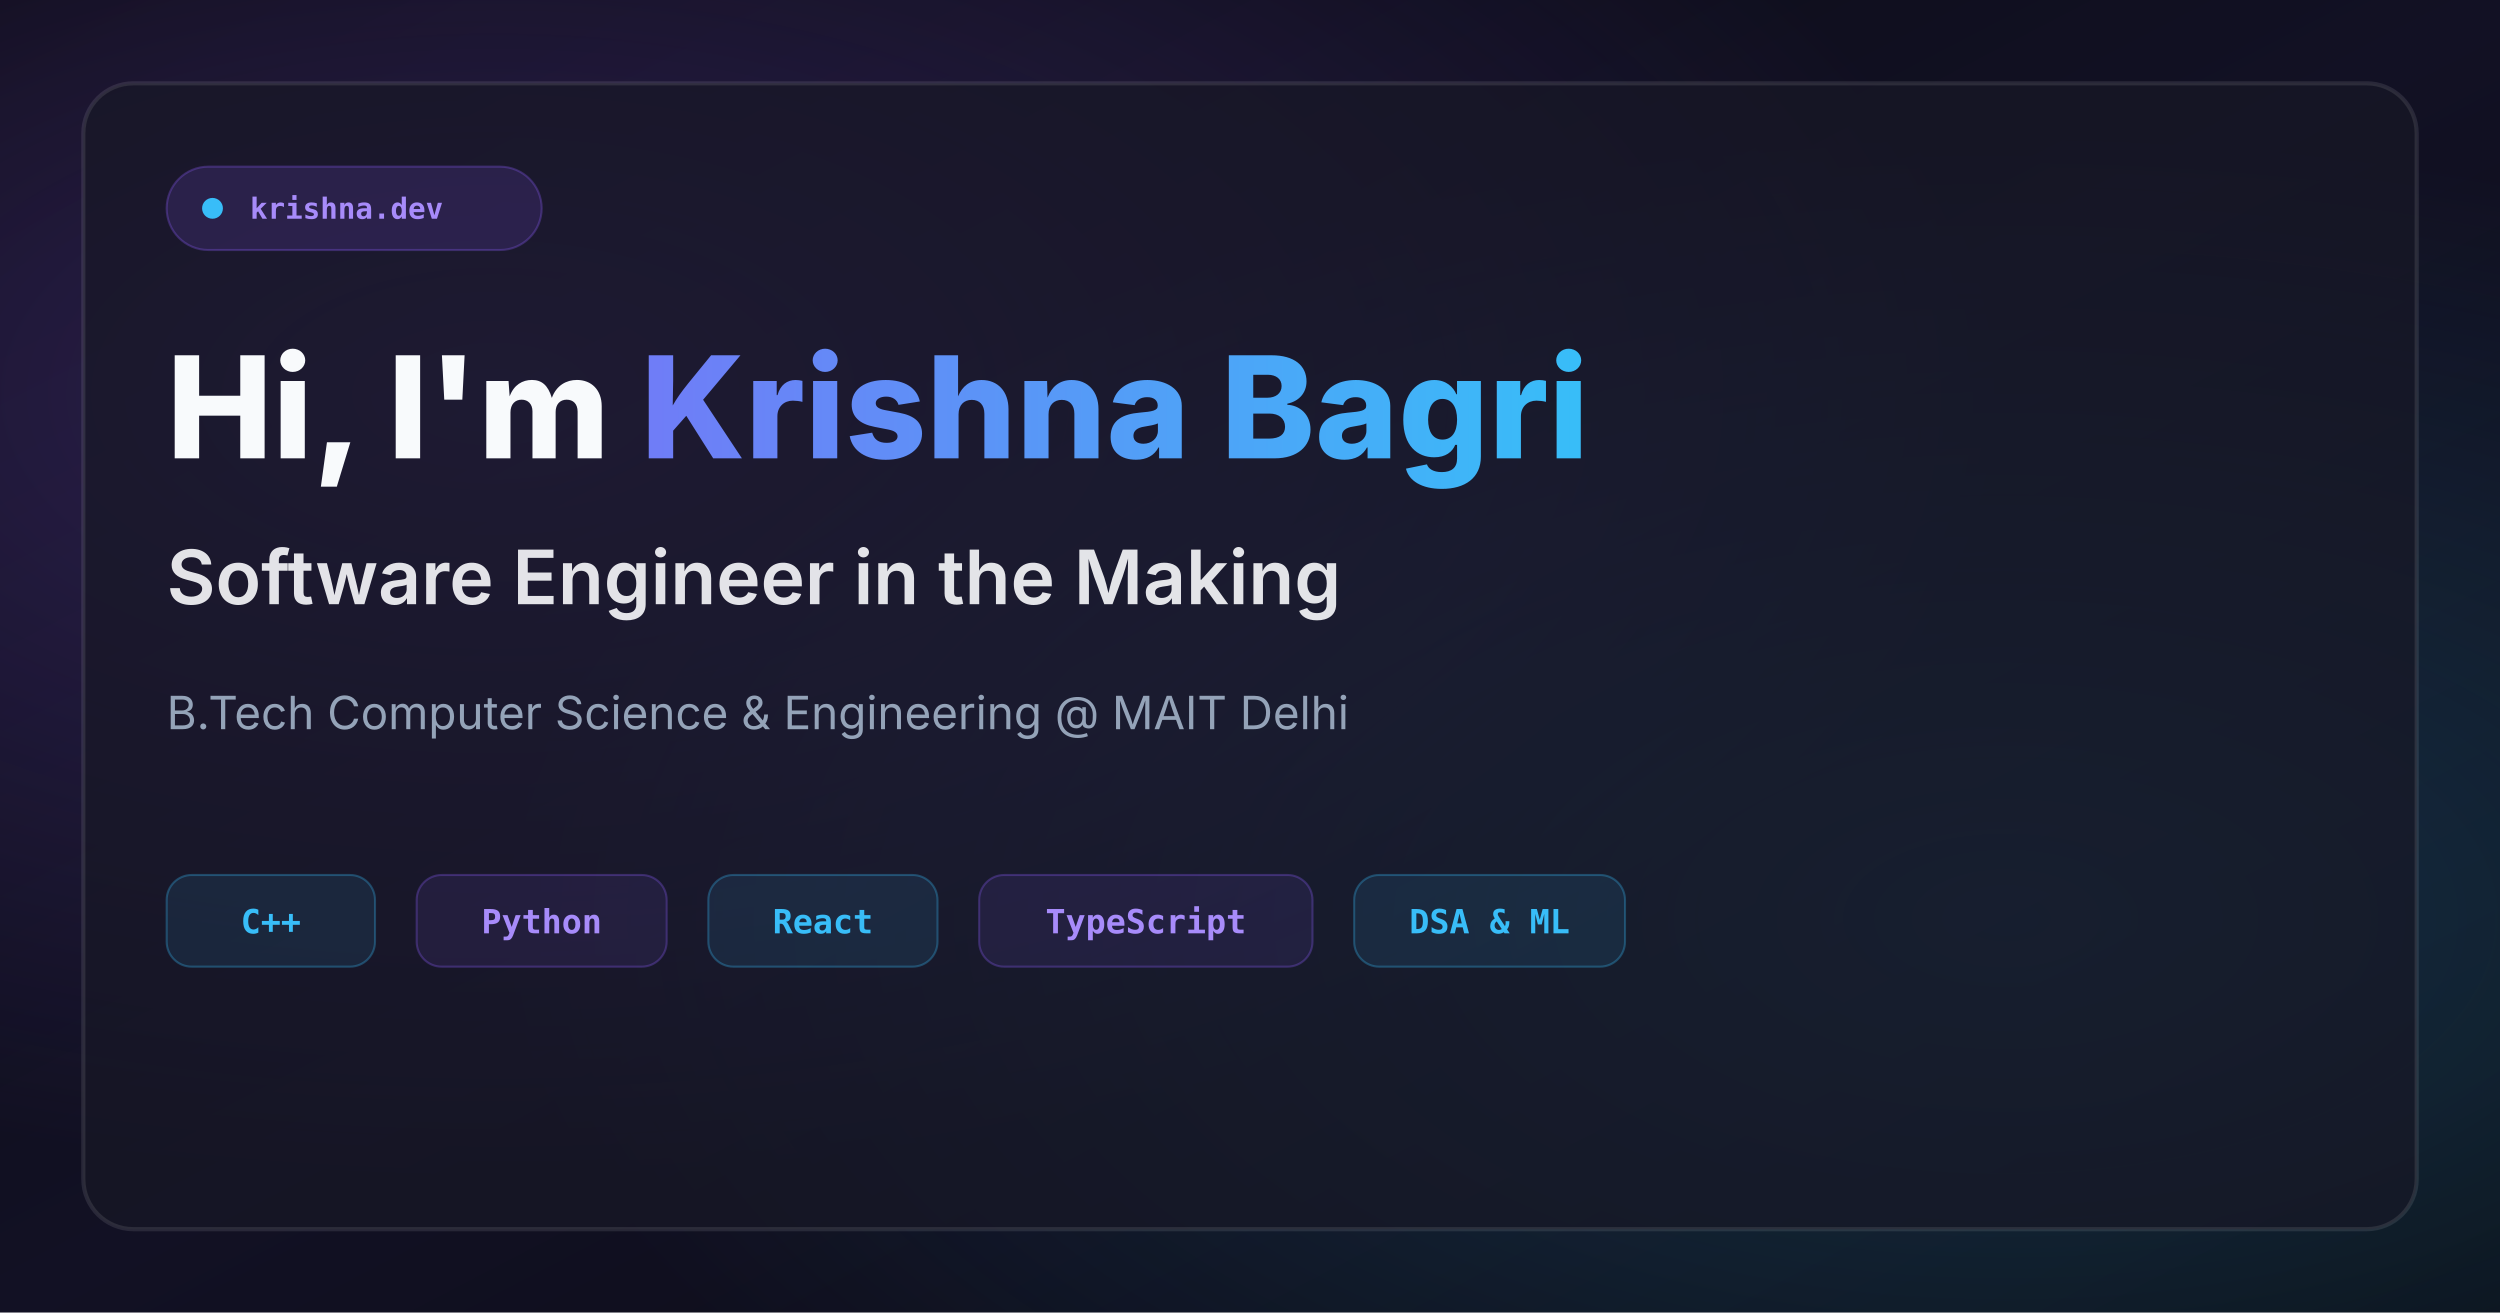
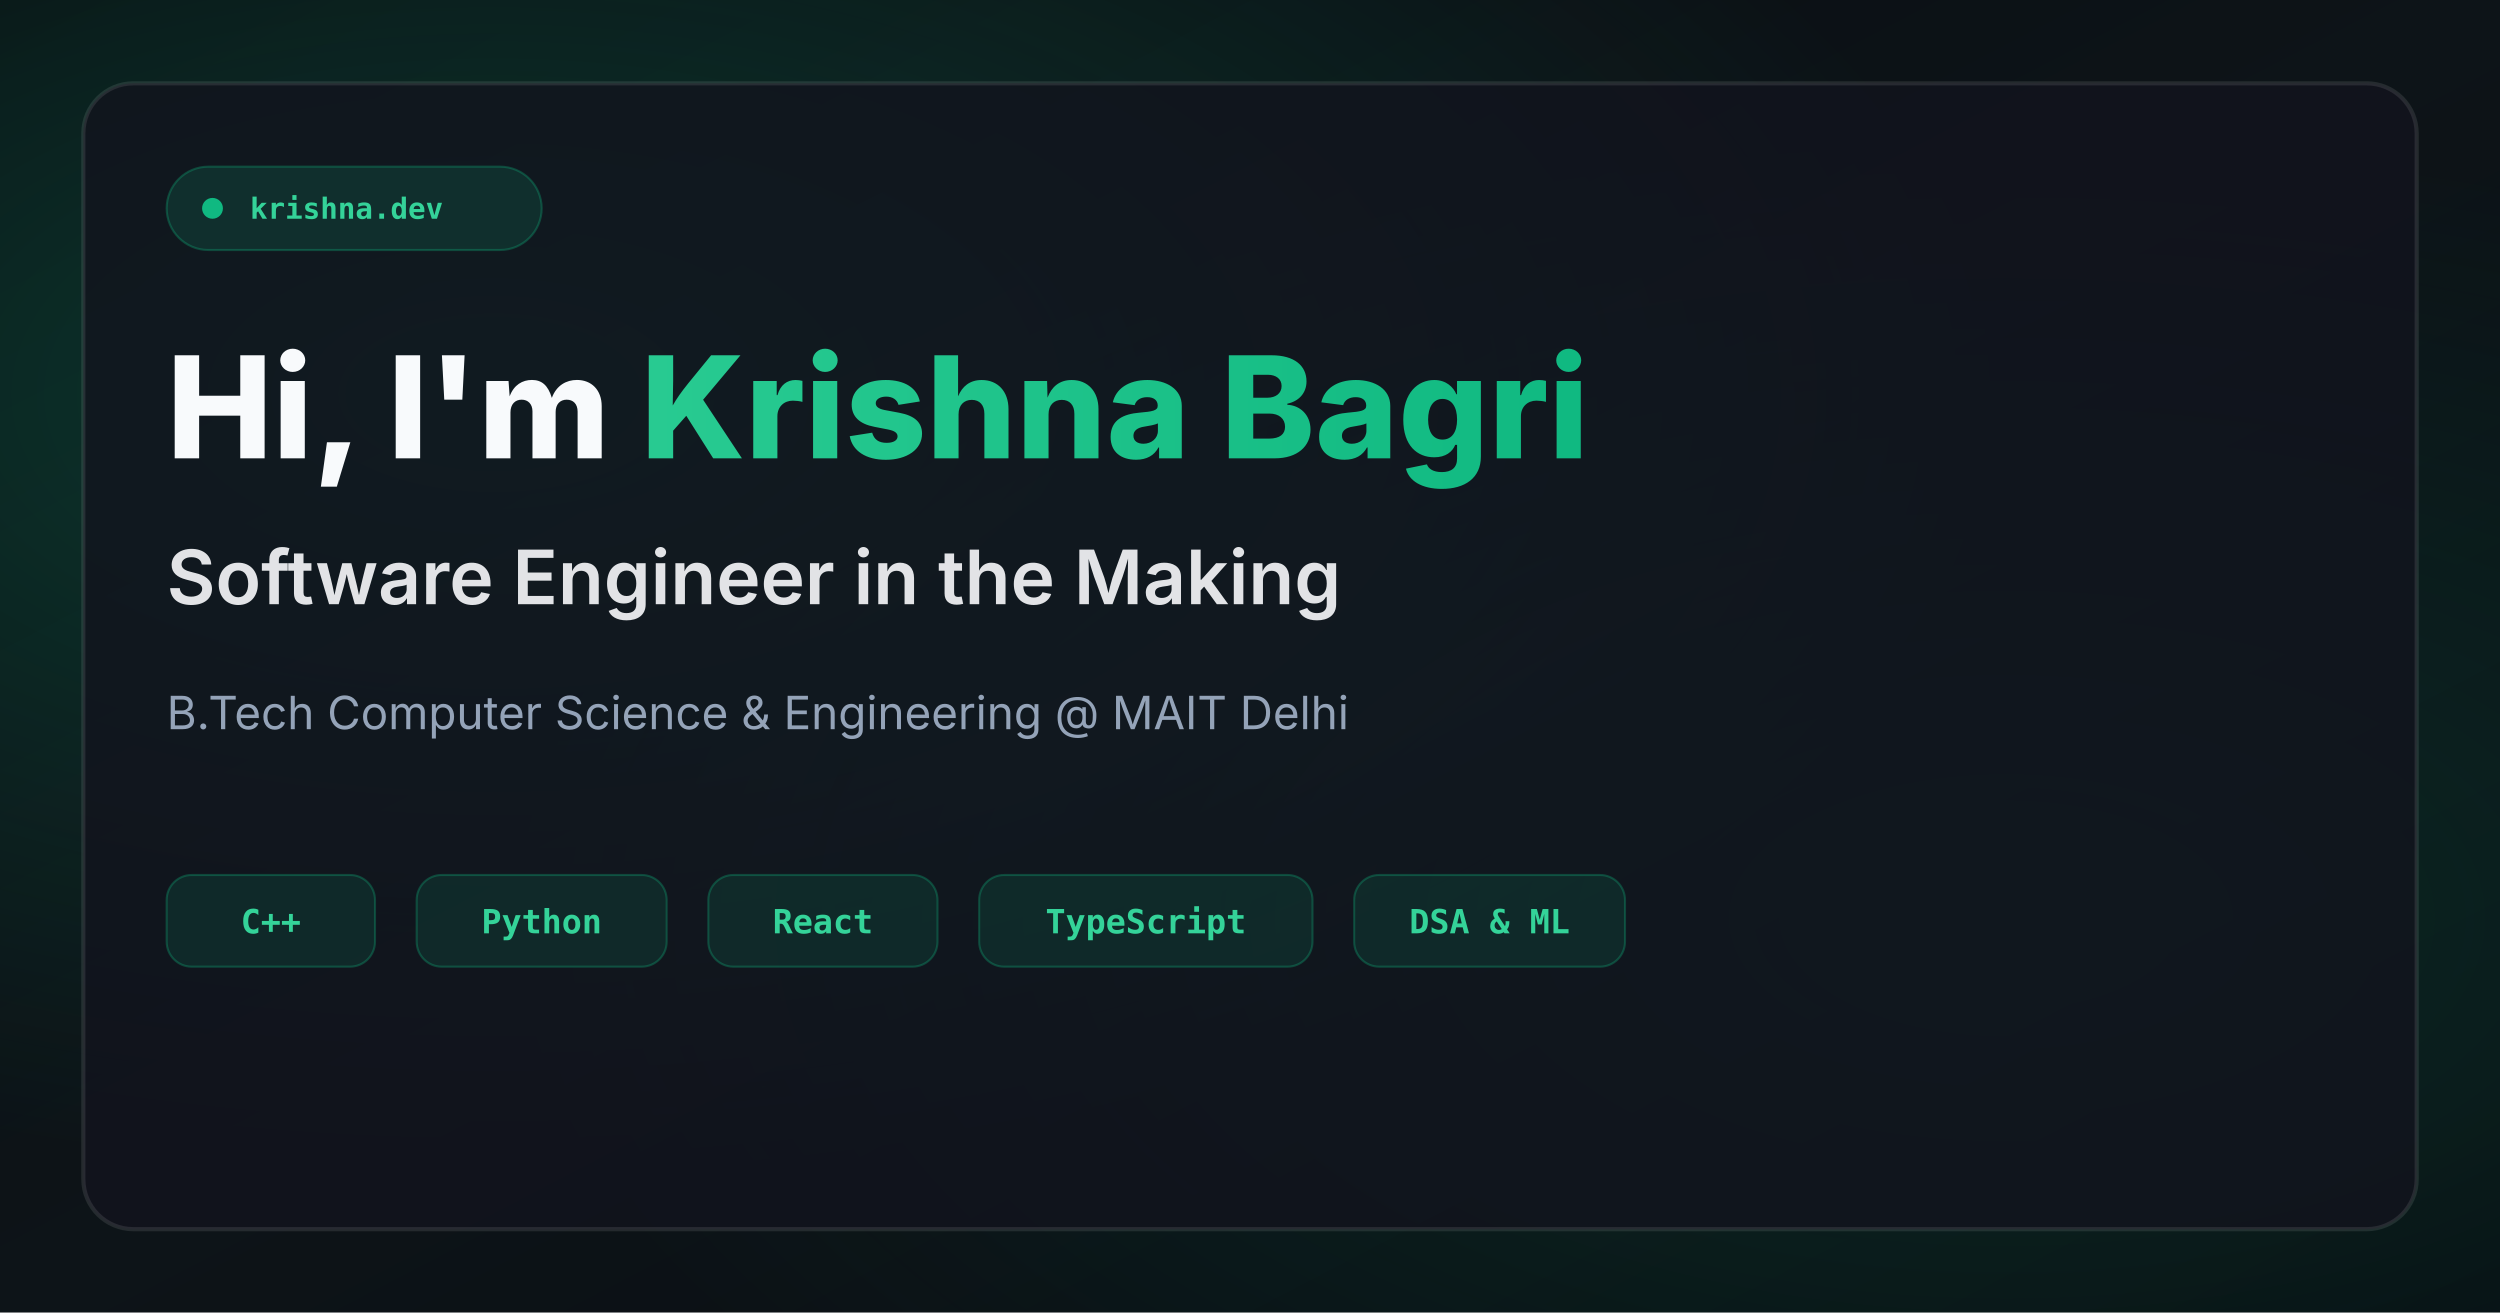
<svg xmlns="http://www.w3.org/2000/svg" viewBox="0 0 1200 630" width="1200" height="630">
  <defs>
    <linearGradient id="bgGrad" x1="0" y1="0" x2="1" y2="1">
      <stop offset="0%" stop-color="#09090F" />
-       <stop offset="50%" stop-color="#121124" />
+       <stop offset="50%" stop-color="#0d1418" />
      <stop offset="100%" stop-color="#09090F" />
    </linearGradient>
    <linearGradient id="textGrad" x1="0" y1="0" x2="1" y2="0">
-       <stop offset="0%" stop-color="#8B5CF6" />
-       <stop offset="100%" stop-color="#38BDF8" />
+       <stop offset="0%" stop-color="#34D399" />
+       <stop offset="100%" stop-color="#10B981" />
    </linearGradient>
    <radialGradient id="glowLeft" cx="20%" cy="30%" r="60%">
-       <stop offset="0%" stop-color="#8B5CF6" stop-opacity="0.25" />
-       <stop offset="100%" stop-color="#8B5CF6" stop-opacity="0" />
+       <stop offset="0%" stop-color="#10B981" stop-opacity="0.25" />
+       <stop offset="100%" stop-color="#10B981" stop-opacity="0" />
    </radialGradient>
    <radialGradient id="glowRight" cx="80%" cy="70%" r="60%">
-       <stop offset="0%" stop-color="#38BDF8" stop-opacity="0.2" />
-       <stop offset="100%" stop-color="#38BDF8" stop-opacity="0" />
+       <stop offset="0%" stop-color="#059669" stop-opacity="0.2" />
+       <stop offset="100%" stop-color="#059669" stop-opacity="0" />
    </radialGradient>
  </defs>
  <rect width="1200" height="630" fill="url(#bgGrad)" />
  <rect width="1200" height="630" fill="url(#glowLeft)" />
  <rect width="1200" height="630" fill="url(#glowRight)" />
-   <rect x="40" y="40" width="1120" height="550" rx="24" fill="#171725" fill-opacity="0.7" stroke="#ffffff" stroke-opacity="0.1" stroke-width="2" />
-   <rect x="80" y="80" width="180" height="40" rx="20" fill="#8B5CF6" fill-opacity="0.15" stroke="#8B5CF6" stroke-opacity="0.3" />
-   <circle cx="102" cy="100" r="5" fill="#38BDF8" />
-   <text x="120" y="105" font-family="'JetBrains Mono', monospace" font-size="14" fill="#A78BFA" font-weight="600">krishna.dev</text>
+   <rect x="40" y="40" width="1120" height="550" rx="24" fill="#12131D" fill-opacity="0.8" stroke="#ffffff" stroke-opacity="0.1" stroke-width="2" />
+   <rect x="80" y="80" width="180" height="40" rx="20" fill="#10B981" fill-opacity="0.15" stroke="#10B981" stroke-opacity="0.3" />
+   <circle cx="102" cy="100" r="5" fill="#10B981" />
+   <text x="120" y="105" font-family="'JetBrains Mono', monospace" font-size="14" fill="#34D399" font-weight="600">krishna.dev</text>
  <text x="80" y="220" font-family="'Inter', sans-serif" font-size="68" font-weight="800" fill="#F8FAFC">
    Hi, I'm <tspan fill="url(#textGrad)">Krishna Bagri</tspan>
  </text>
  <text x="80" y="290" font-family="'Inter', sans-serif" font-size="36" font-weight="600" fill="#F8FAFC" fill-opacity="0.9">
    Software Engineer in the Making
  </text>
  <text x="80" y="350" font-family="'Inter', sans-serif" font-size="22" fill="#94A3B8">
    B.Tech Computer Science &amp; Engineering @ MAIT Delhi
  </text>
  <g transform="translate(80, 420)">
-     <rect x="0" y="0" width="100" height="44" rx="12" fill="#38BDF8" fill-opacity="0.1" stroke="#38BDF8" stroke-opacity="0.3" />
-     <text x="50" y="28" font-family="'JetBrains Mono', monospace" font-size="16" fill="#38BDF8" text-anchor="middle" font-weight="600">C++</text>
-     <rect x="120" y="0" width="120" height="44" rx="12" fill="#8B5CF6" fill-opacity="0.1" stroke="#8B5CF6" stroke-opacity="0.3" />
-     <text x="180" y="28" font-family="'JetBrains Mono', monospace" font-size="16" fill="#A78BFA" text-anchor="middle" font-weight="600">Python</text>
-     <rect x="260" y="0" width="110" height="44" rx="12" fill="#38BDF8" fill-opacity="0.1" stroke="#38BDF8" stroke-opacity="0.3" />
-     <text x="315" y="28" font-family="'JetBrains Mono', monospace" font-size="16" fill="#38BDF8" text-anchor="middle" font-weight="600">React</text>
-     <rect x="390" y="0" width="160" height="44" rx="12" fill="#8B5CF6" fill-opacity="0.1" stroke="#8B5CF6" stroke-opacity="0.3" />
-     <text x="470" y="28" font-family="'JetBrains Mono', monospace" font-size="16" fill="#A78BFA" text-anchor="middle" font-weight="600">TypeScript</text>
-     <rect x="570" y="0" width="130" height="44" rx="12" fill="#38BDF8" fill-opacity="0.1" stroke="#38BDF8" stroke-opacity="0.3" />
-     <text x="635" y="28" font-family="'JetBrains Mono', monospace" font-size="16" fill="#38BDF8" text-anchor="middle" font-weight="600">DSA &amp; ML</text>
+     <rect x="0" y="0" width="100" height="44" rx="12" fill="#10B981" fill-opacity="0.12" stroke="#10B981" stroke-opacity="0.3" />
+     <text x="50" y="28" font-family="'JetBrains Mono', monospace" font-size="16" fill="#34D399" text-anchor="middle" font-weight="600">C++</text>
+     <rect x="120" y="0" width="120" height="44" rx="12" fill="#10B981" fill-opacity="0.12" stroke="#10B981" stroke-opacity="0.3" />
+     <text x="180" y="28" font-family="'JetBrains Mono', monospace" font-size="16" fill="#34D399" text-anchor="middle" font-weight="600">Python</text>
+     <rect x="260" y="0" width="110" height="44" rx="12" fill="#10B981" fill-opacity="0.12" stroke="#10B981" stroke-opacity="0.3" />
+     <text x="315" y="28" font-family="'JetBrains Mono', monospace" font-size="16" fill="#34D399" text-anchor="middle" font-weight="600">React</text>
+     <rect x="390" y="0" width="160" height="44" rx="12" fill="#10B981" fill-opacity="0.12" stroke="#10B981" stroke-opacity="0.3" />
+     <text x="470" y="28" font-family="'JetBrains Mono', monospace" font-size="16" fill="#34D399" text-anchor="middle" font-weight="600">TypeScript</text>
+     <rect x="570" y="0" width="130" height="44" rx="12" fill="#10B981" fill-opacity="0.12" stroke="#10B981" stroke-opacity="0.3" />
+     <text x="635" y="28" font-family="'JetBrains Mono', monospace" font-size="16" fill="#34D399" text-anchor="middle" font-weight="600">DSA &amp; ML</text>
  </g>
</svg>
